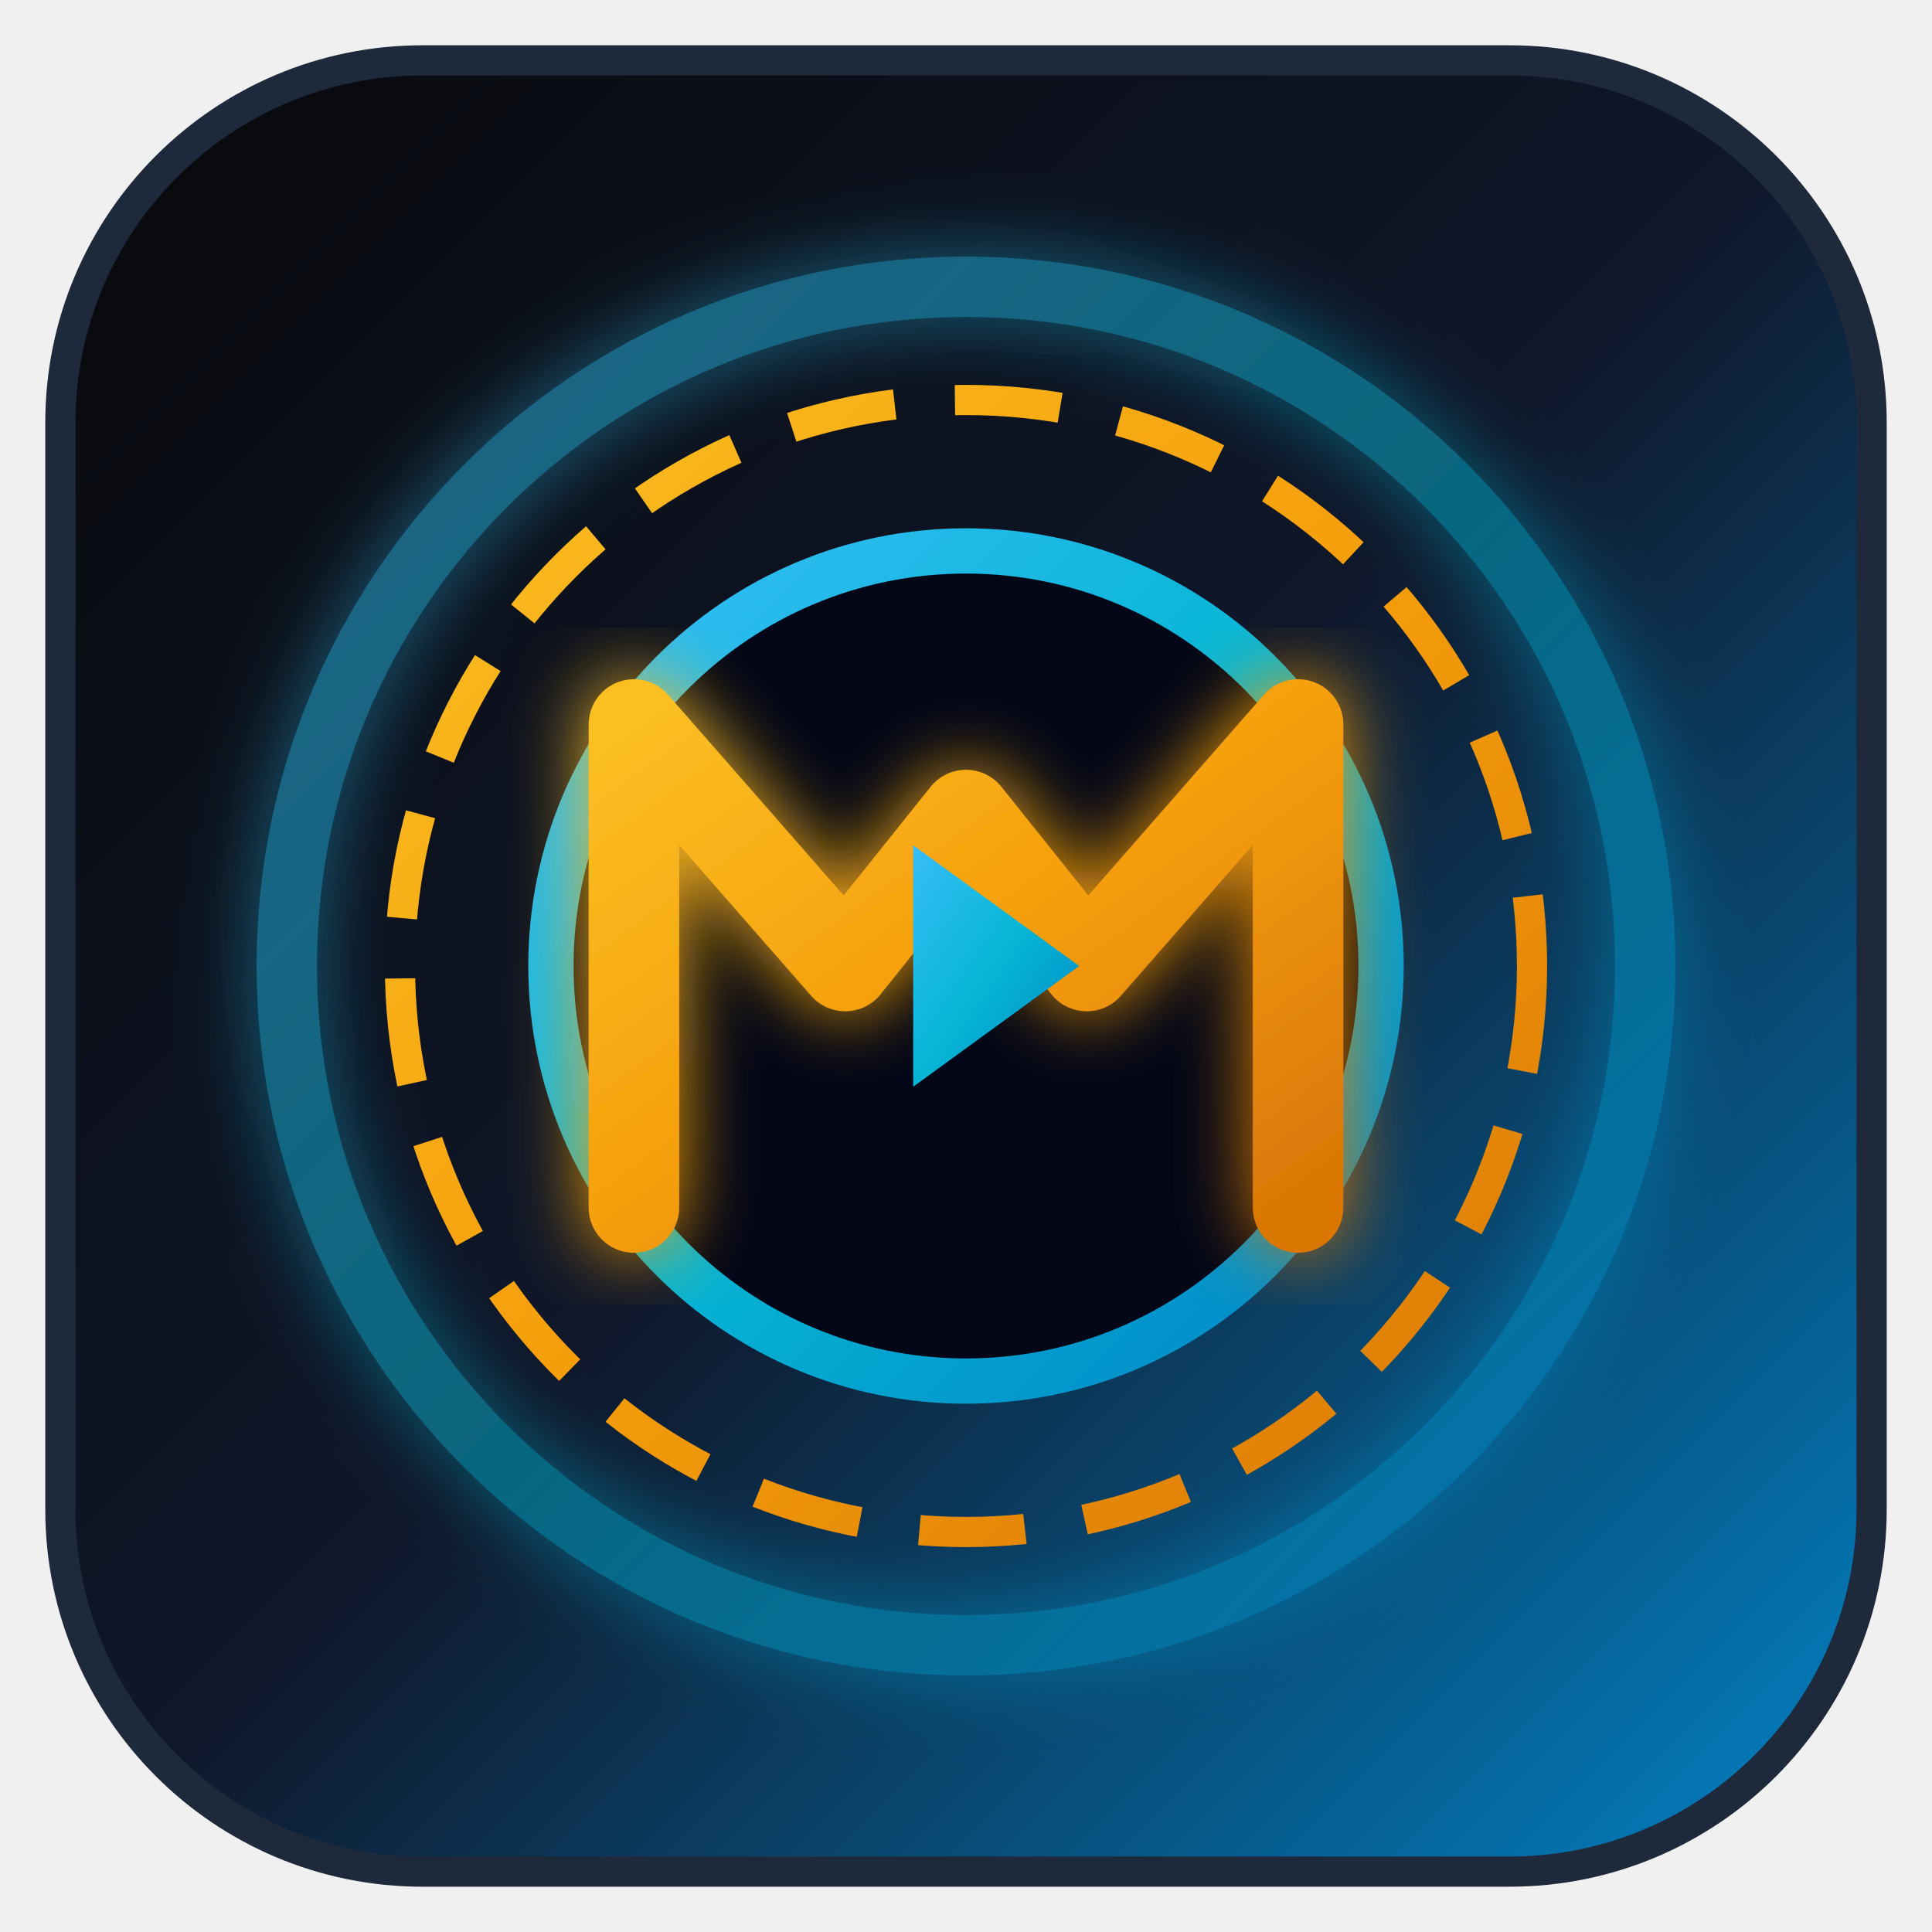
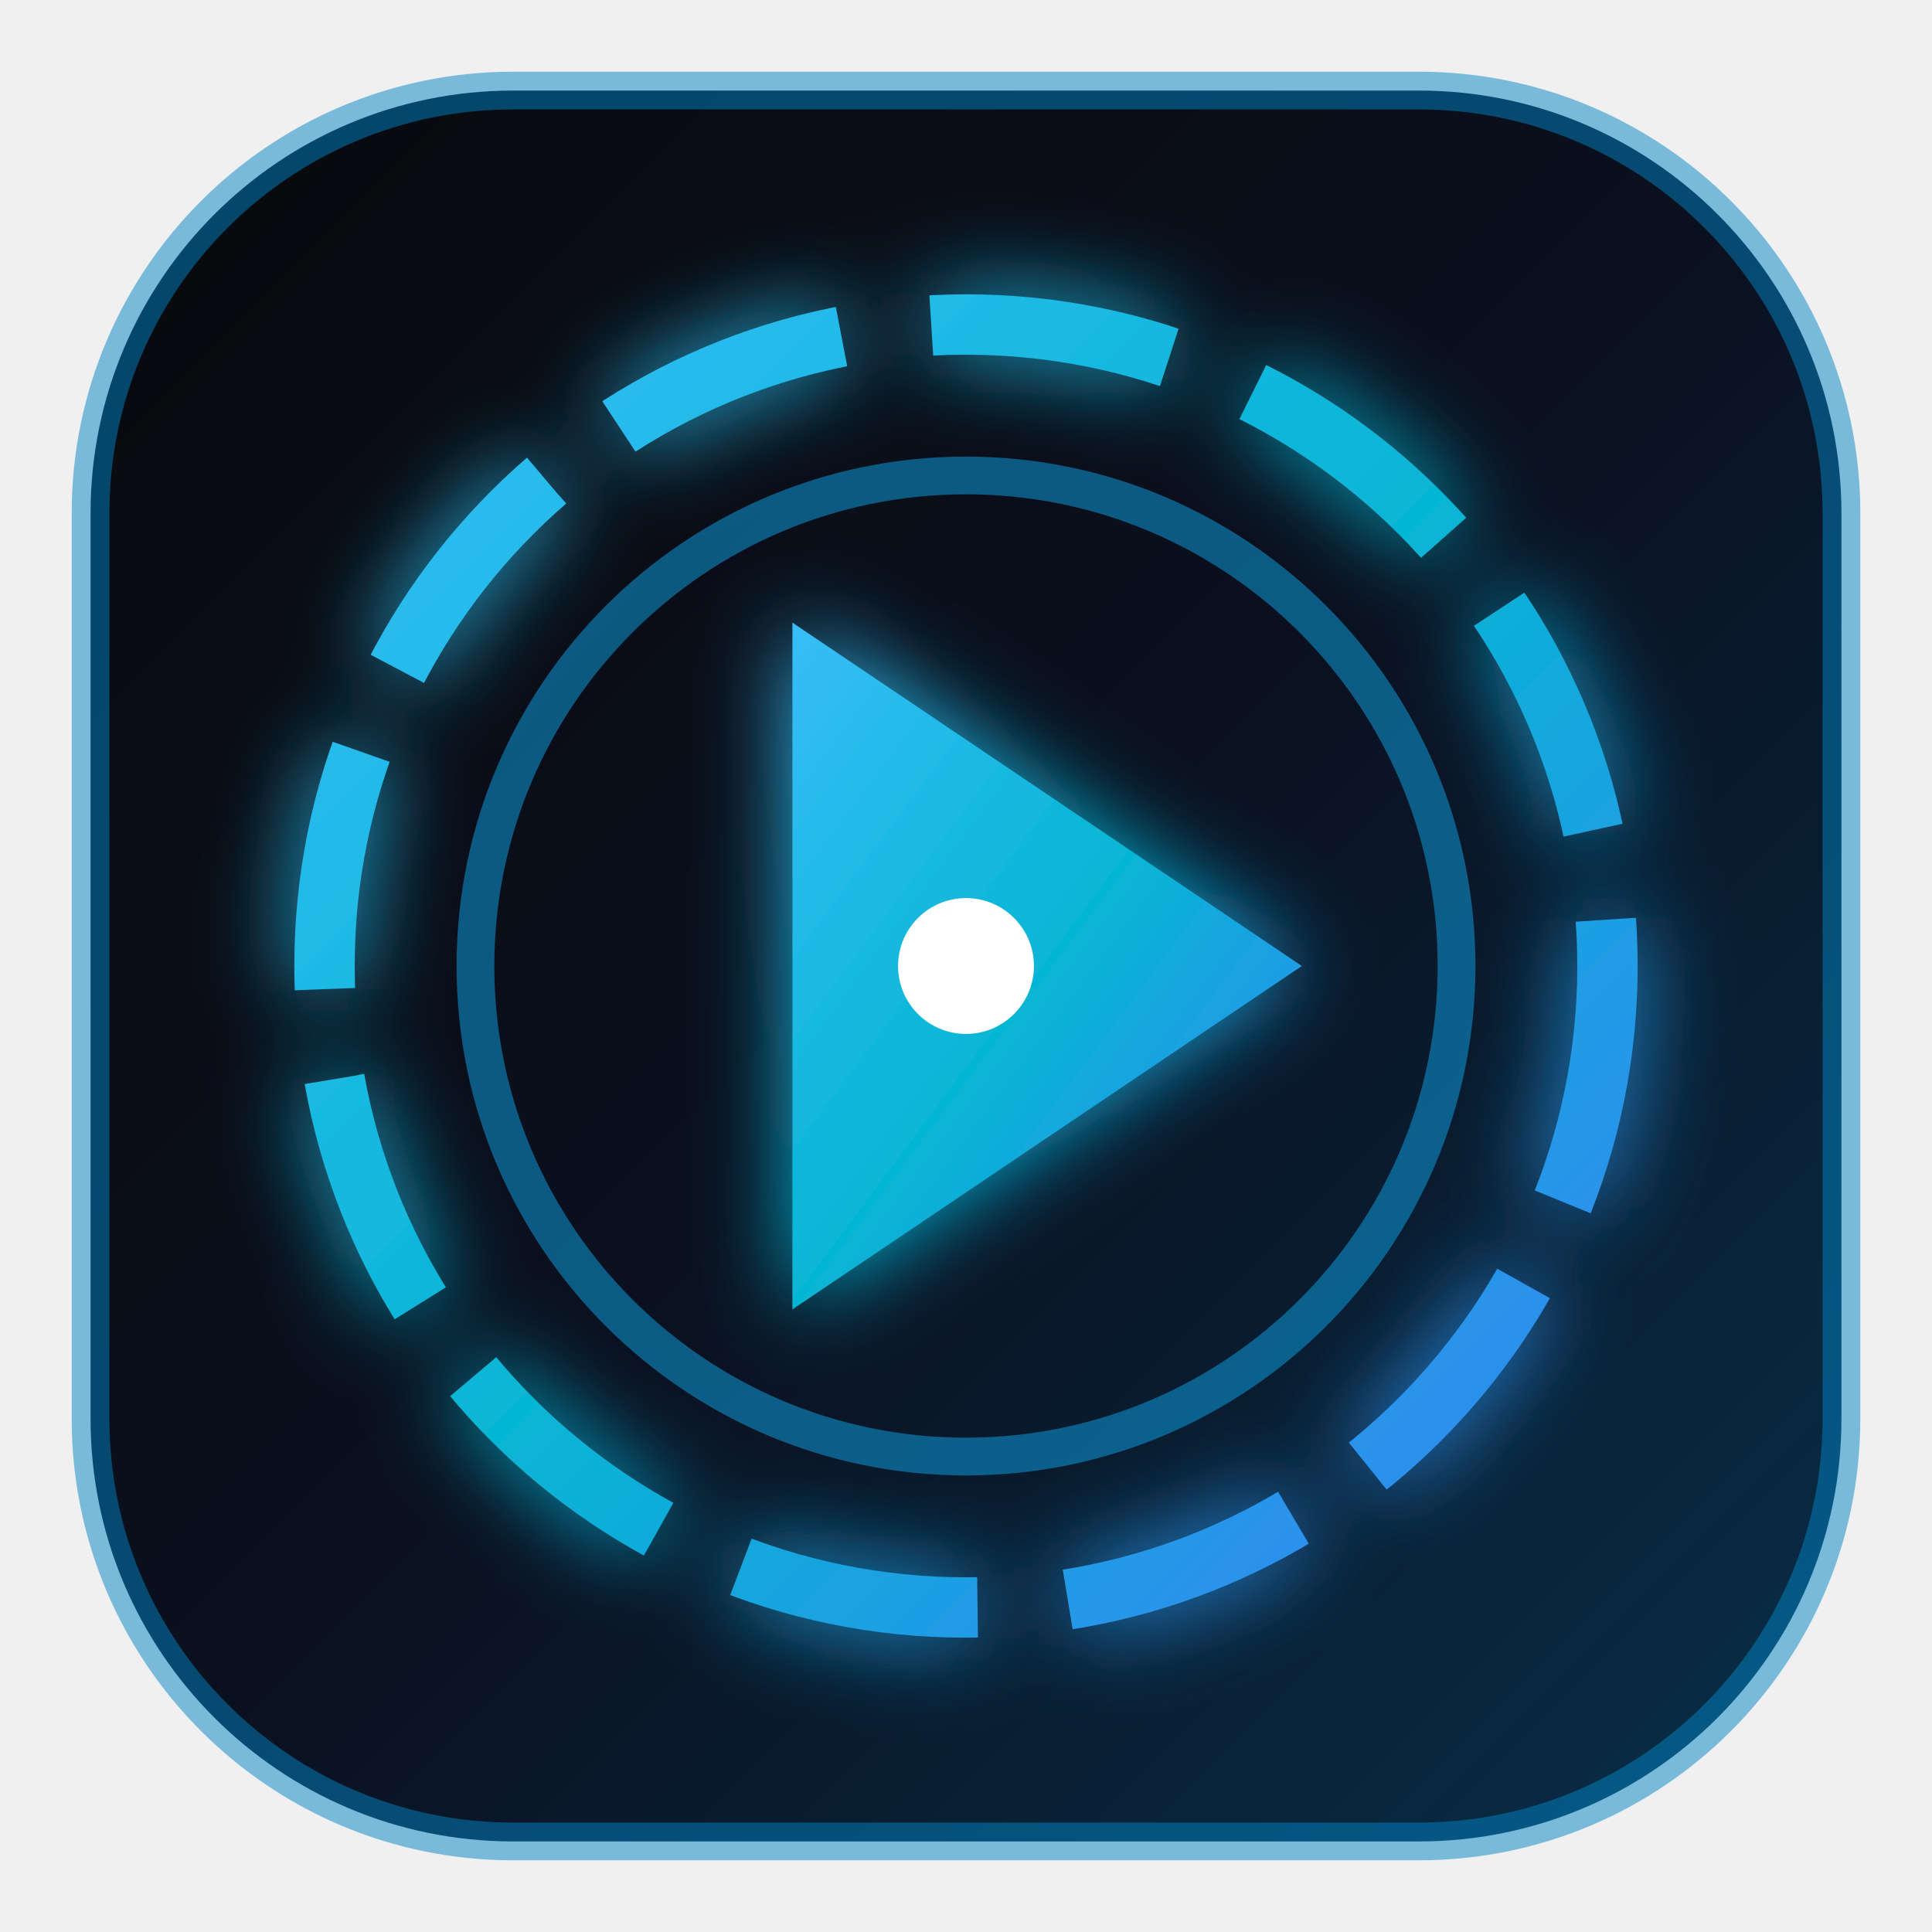
<svg xmlns="http://www.w3.org/2000/svg" viewBox="0 0 512 512" width="512" height="512">
  <defs>
    <linearGradient id="bgGrad" x1="0%" y1="0%" x2="100%" y2="100%">
      <stop offset="0%" stop-color="#09090b" />
-       <stop offset="50%" stop-color="#0f172a" />
-       <stop offset="100%" stop-color="#0284c7" />
-     </linearGradient>
-     <linearGradient id="goldGrad" x1="0%" y1="0%" x2="100%" y2="100%">
-       <stop offset="0%" stop-color="#fbbf24" />
-       <stop offset="50%" stop-color="#f59e0b" />
-       <stop offset="100%" stop-color="#d97706" />
+       <stop offset="50%" stop-color="#0a101f" />
+       <stop offset="100%" stop-color="#082f49" />
    </linearGradient>
    <linearGradient id="cyanGrad" x1="0%" y1="0%" x2="100%" y2="100%">
      <stop offset="0%" stop-color="#38bdf8" />
      <stop offset="50%" stop-color="#06b6d4" />
-       <stop offset="100%" stop-color="#0284c7" />
+       <stop offset="100%" stop-color="#3b82f6" />
+     </linearGradient>
+     <linearGradient id="amberGrad" x1="0%" y1="0%" x2="100%" y2="100%">
+       <stop offset="0%" stop-color="#fbbf24" />
+       <stop offset="100%" stop-color="#f59e0b" />
    </linearGradient>
    <filter id="glow" x="-20%" y="-20%" width="140%" height="140%">
-       <feGaussianBlur stdDeviation="10" result="blur" />
+       <feGaussianBlur stdDeviation="12" result="blur" />
      <feComposite in="SourceGraphic" in2="blur" operator="over" />
    </filter>
  </defs>
-   <rect x="16" y="16" width="480" height="480" rx="96" fill="url(#bgGrad)" stroke="#1e293b" stroke-width="8" />
-   <circle cx="256" cy="256" r="180" fill="none" stroke="url(#cyanGrad)" stroke-width="16" opacity="0.5" filter="url(#glow)" />
-   <circle cx="256" cy="256" r="150" fill="none" stroke="url(#goldGrad)" stroke-width="8" stroke-dasharray="28 16" />
-   <circle cx="256" cy="256" r="110" fill="#020617" stroke="url(#cyanGrad)" stroke-width="12" />
-   <path d="M 168 320 L 168 192 L 224 256 L 256 216 L 288 256 L 344 192 L 344 320" fill="none" stroke="url(#goldGrad)" stroke-width="24" stroke-linecap="round" stroke-linejoin="round" filter="url(#glow)" />
-   <polygon points="242,224 286,256 242,288" fill="url(#cyanGrad)" />
+   <rect x="24" y="24" width="464" height="464" rx="112" fill="url(#bgGrad)" stroke="#0284c7" stroke-width="10" stroke-opacity="0.5" />
+   <circle cx="256" cy="256" r="170" fill="none" stroke="url(#cyanGrad)" stroke-width="16" stroke-dasharray="64 24" filter="url(#glow)" />
+   <circle cx="256" cy="256" r="130" fill="none" stroke="#0ea5e9" stroke-width="10" opacity="0.5" />
+   <polygon points="210,165 345,256 210,347" fill="url(#cyanGrad)" filter="url(#glow)" />
+   <line x1="80" y1="256" x2="432" y2="256" stroke="url(#amberGrad)" stroke-width="12" stroke-linecap="round" opacity="0.9" />
+   <circle cx="256" cy="256" r="18" fill="#ffffff" />
</svg>
